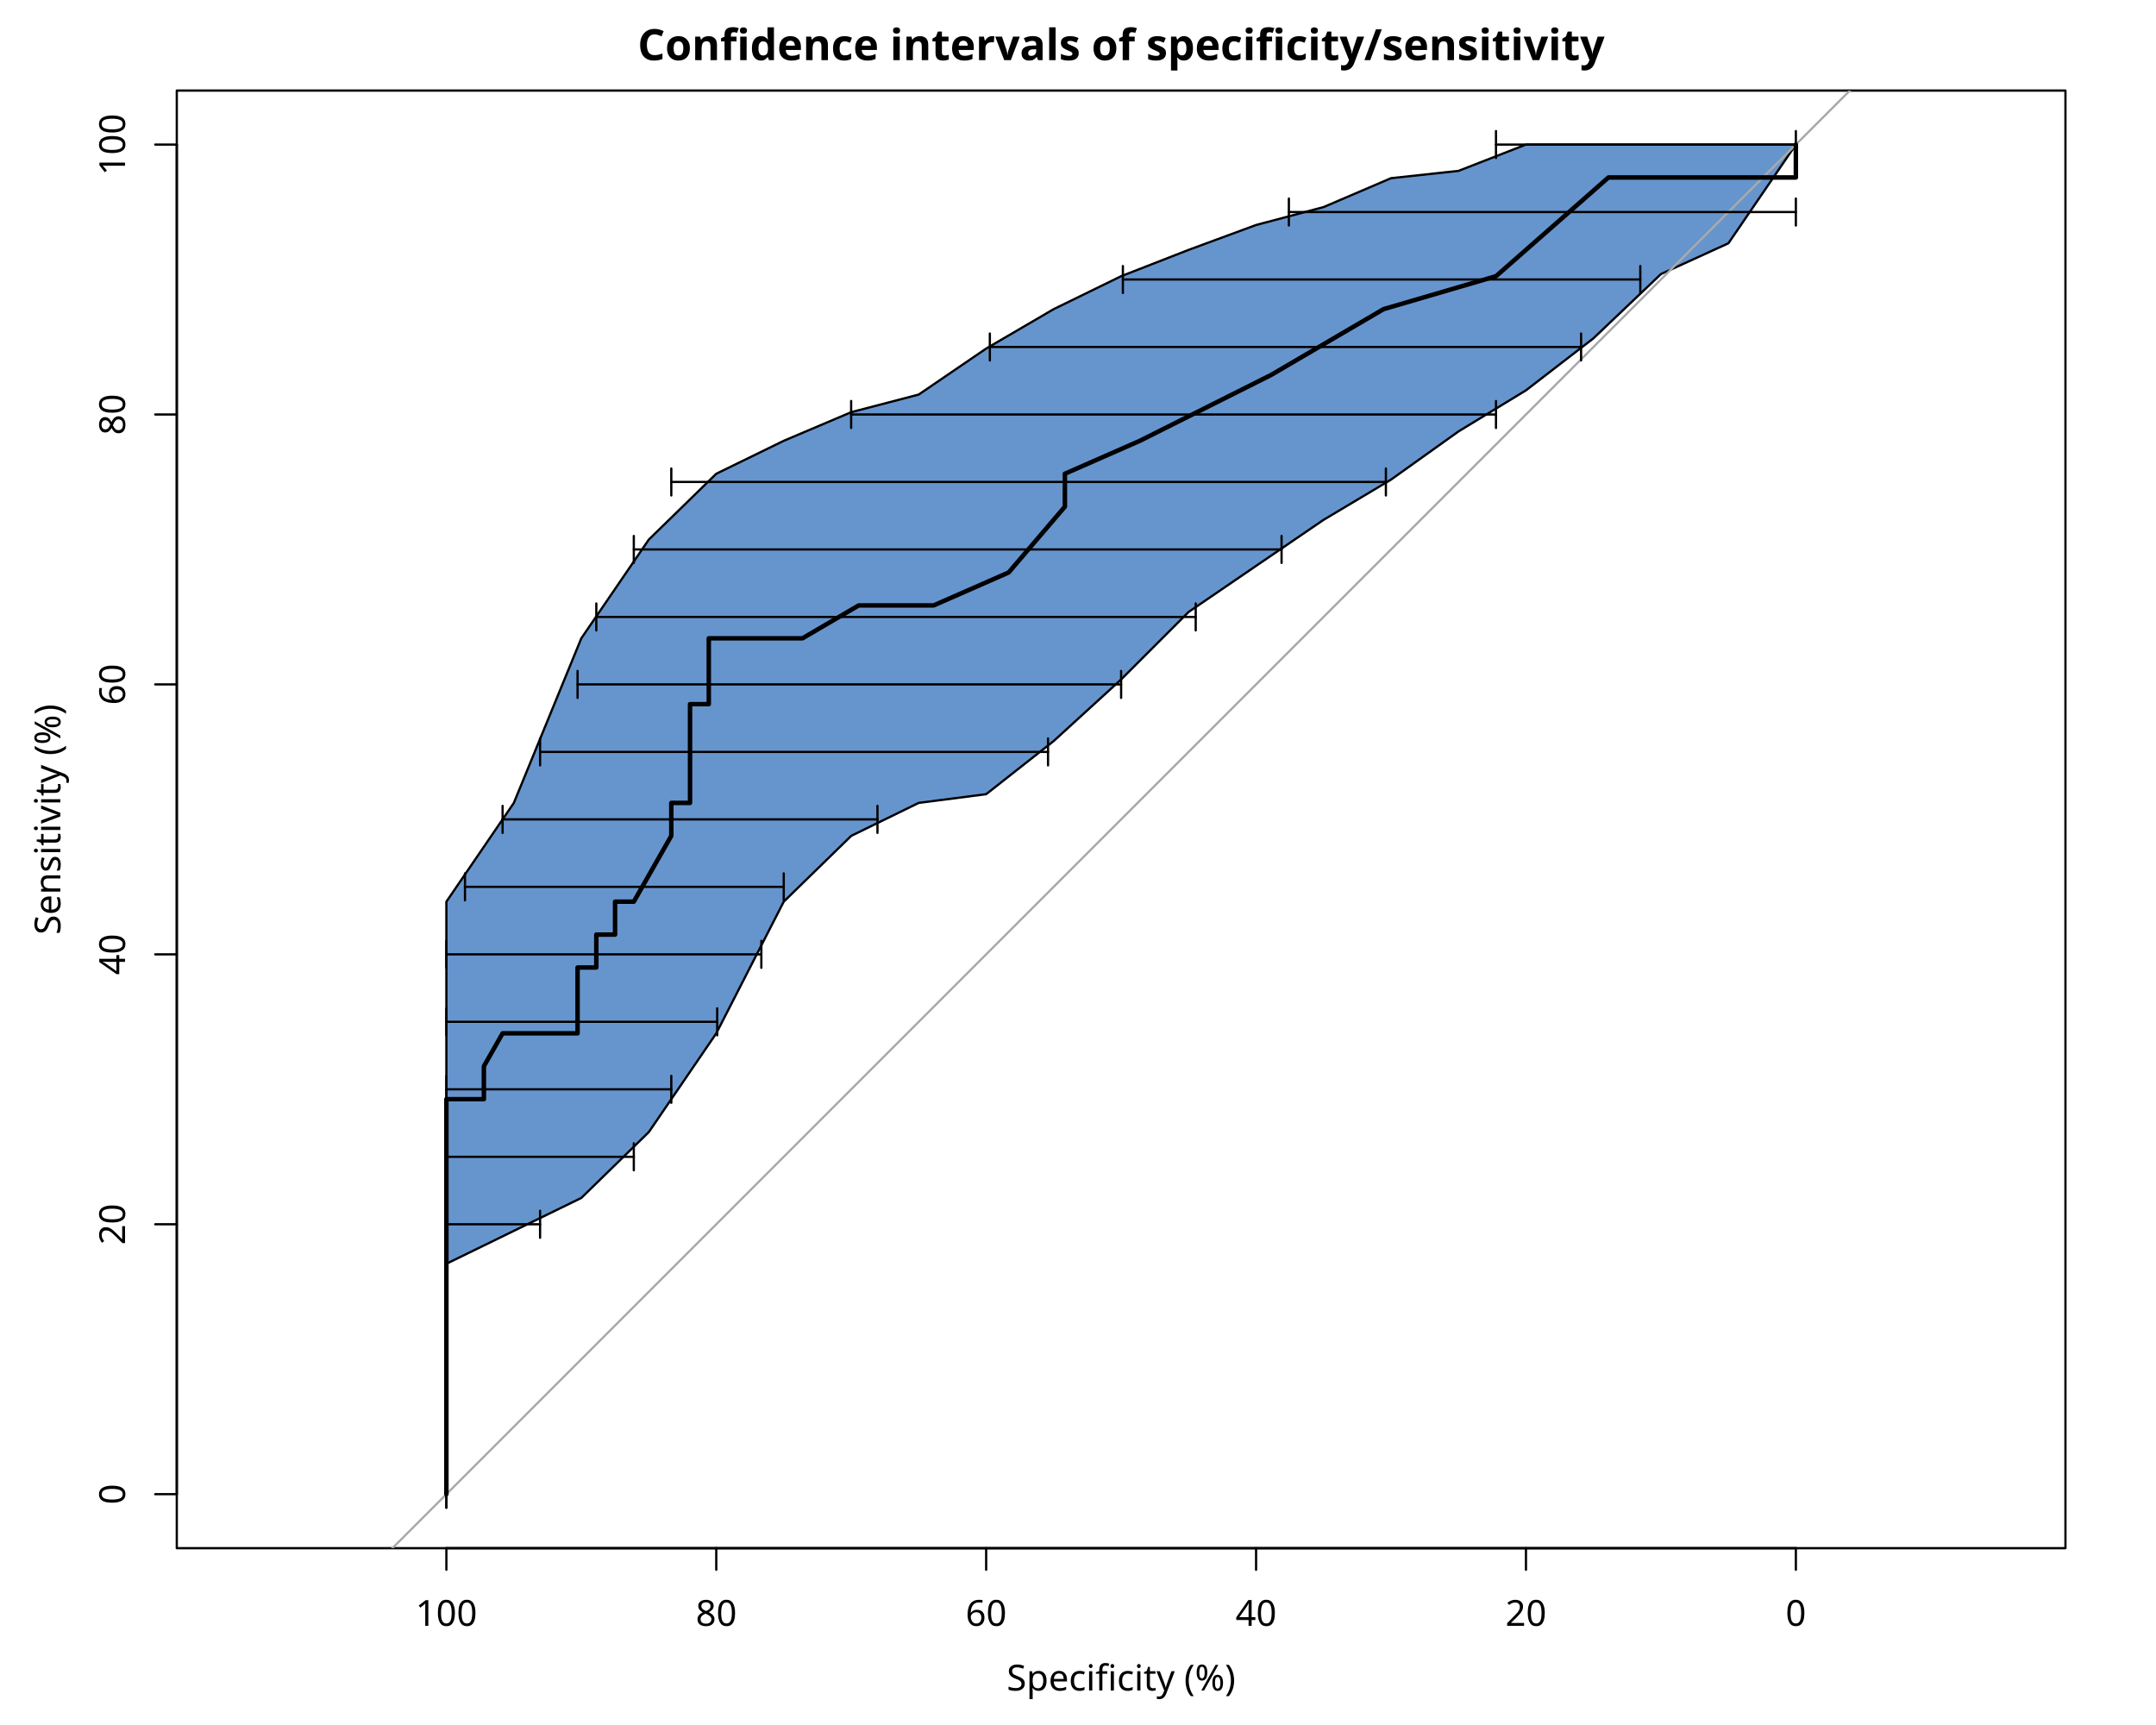
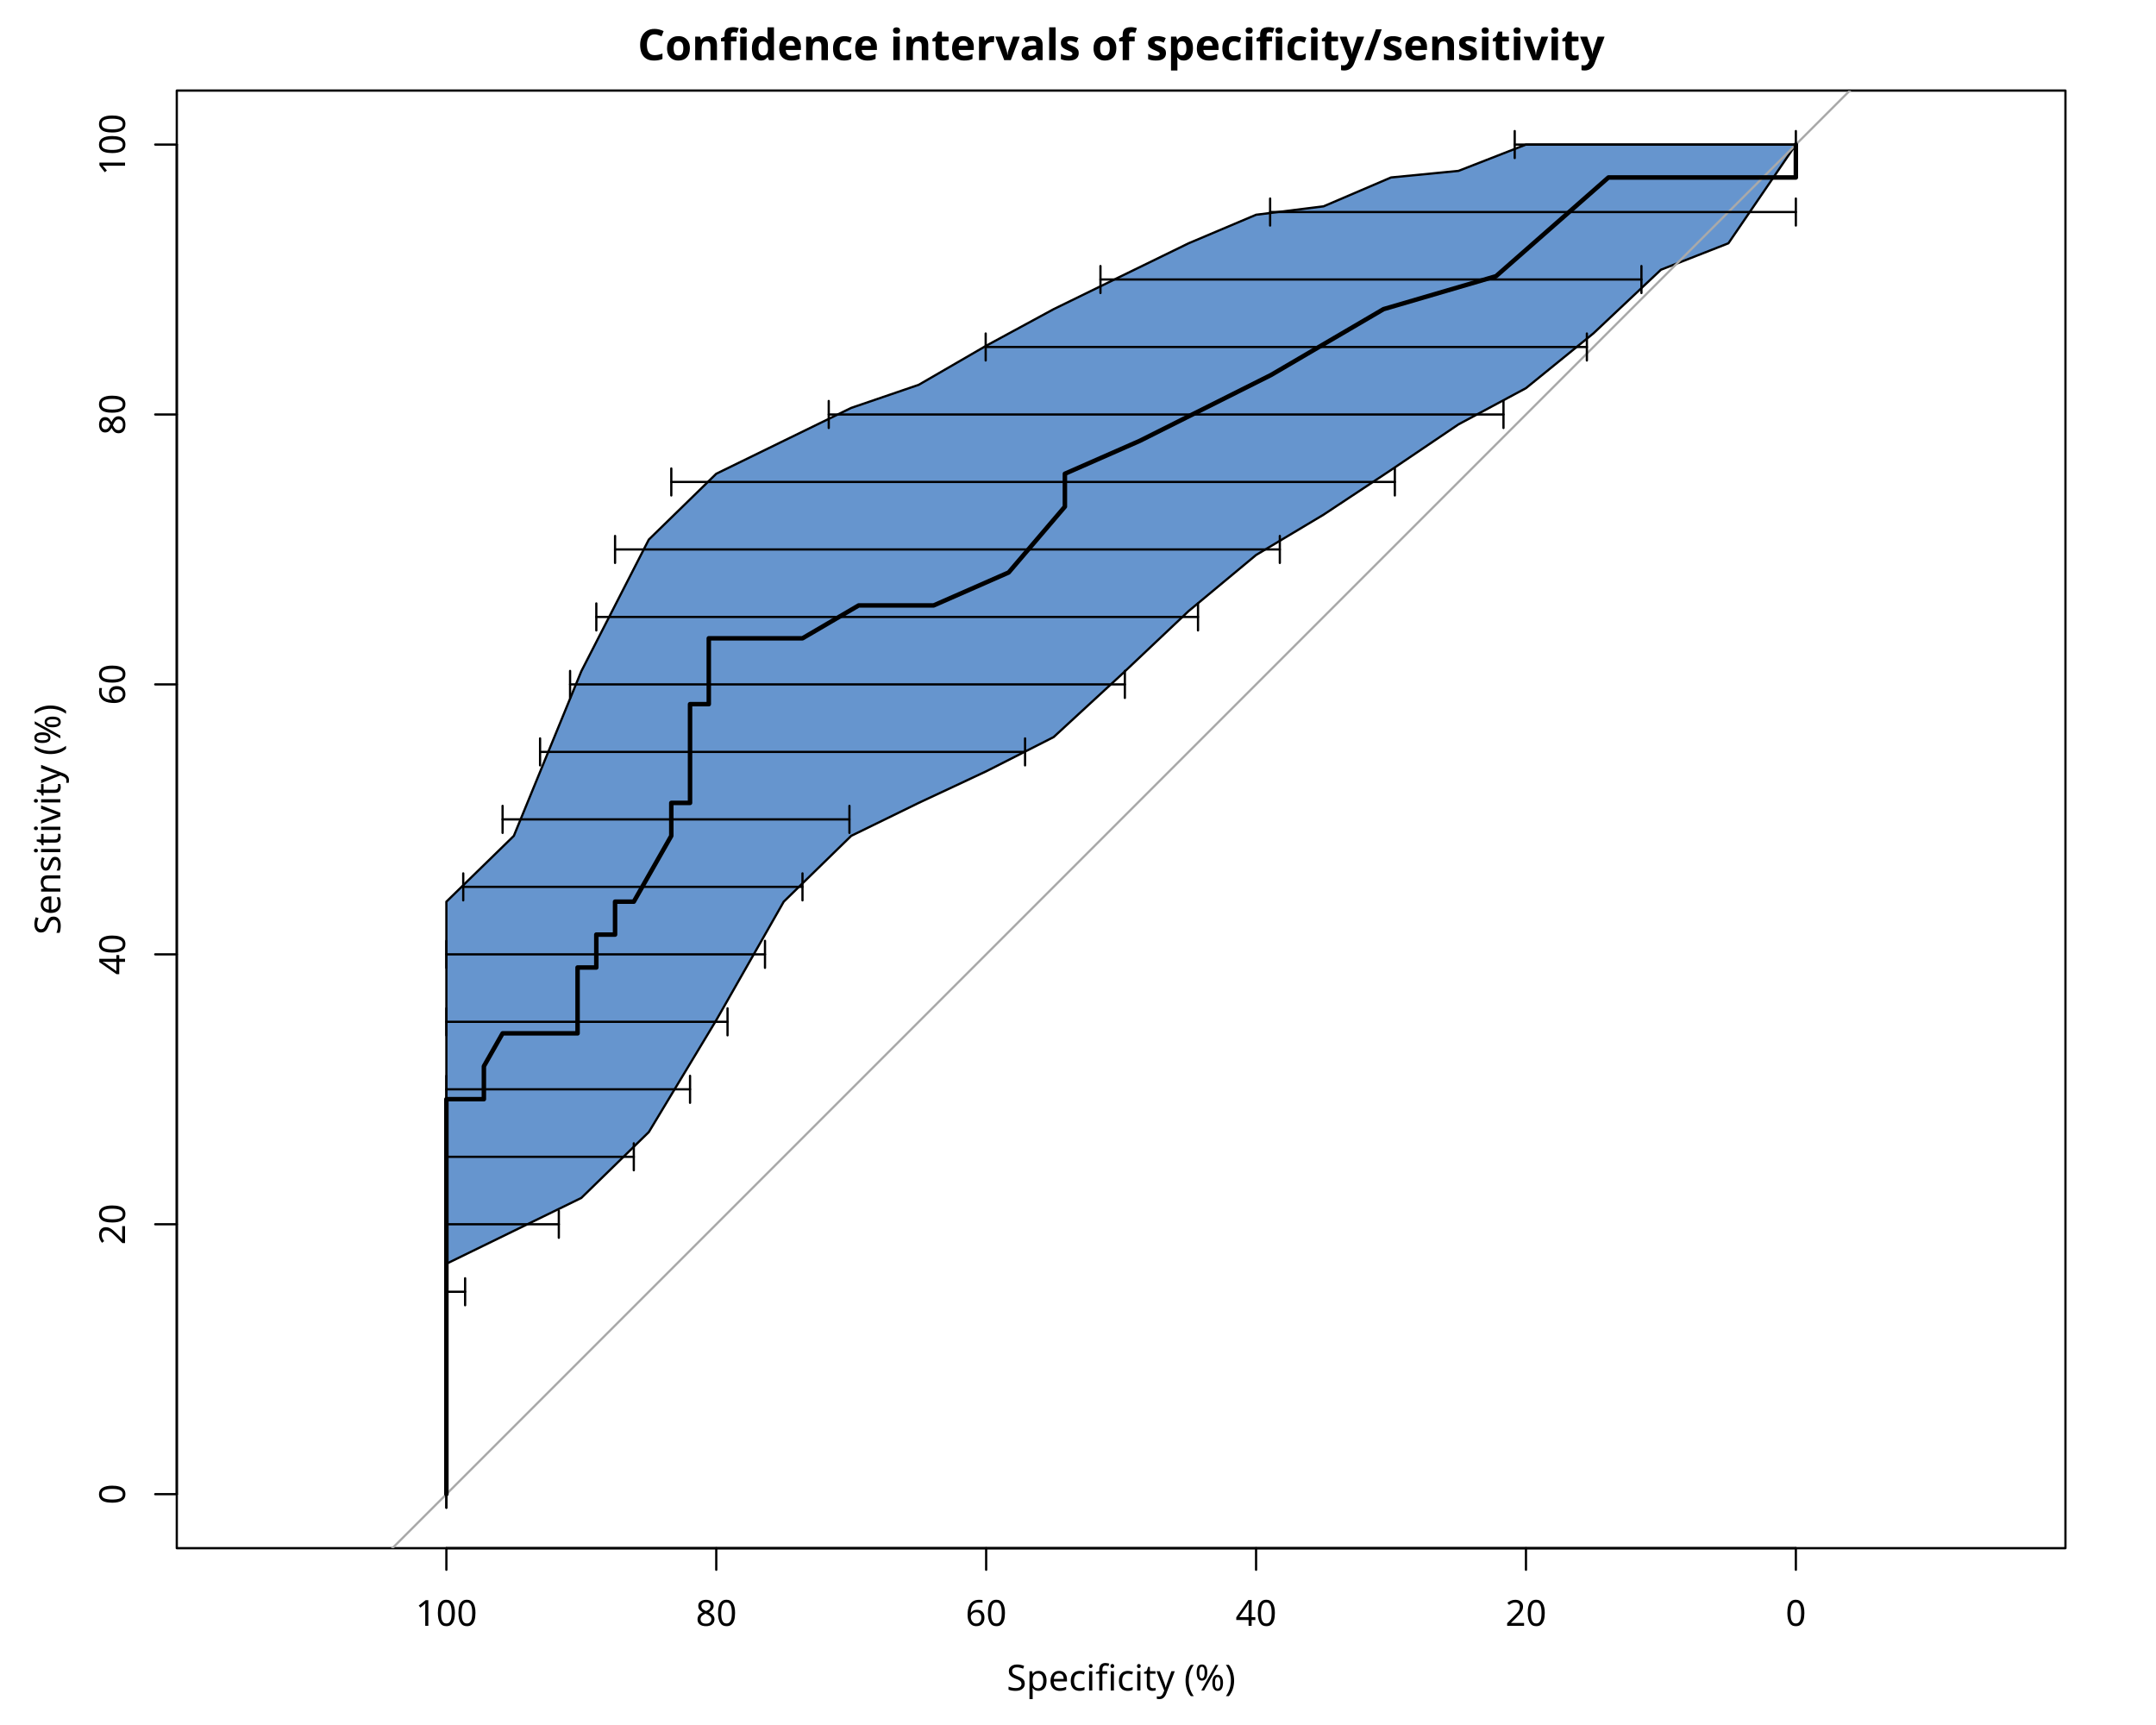
<svg xmlns="http://www.w3.org/2000/svg" class="svglite" data-engine-version="2.0" width="720.00pt" height="576.00pt" viewBox="0 0 720.00 576.00">
  <defs>
    <style type="text/css">
    .svglite line, .svglite polyline, .svglite polygon, .svglite path, .svglite rect, .svglite circle {
      fill: none;
      stroke: #000000;
      stroke-linecap: round;
      stroke-linejoin: round;
      stroke-miterlimit: 10.00;
    }
  </style>
  </defs>
  <rect width="100%" height="100%" style="stroke: none; fill: #FFFFFF;" />
  <defs>
    <clipPath id="cpMC4wMHw3MjAuMDB8MC4wMHw1NzYuMDA=">
      <rect x="0.00" y="0.00" width="720.00" height="576.00" />
    </clipPath>
  </defs>
  <g clip-path="url(#cpMC4wMHw3MjAuMDB8MC4wMHw1NzYuMDA=)">
    <text x="374.40" y="20.08" text-anchor="middle" style="font-size: 14.40px; font-weight: bold; font-family: sans;" textLength="279.37px" lengthAdjust="spacingAndGlyphs">Confidence intervals of specificity/sensitivity</text>
    <text x="374.40" y="564.48" text-anchor="middle" style="font-size: 12.00px; font-family: sans;" textLength="76.02px" lengthAdjust="spacingAndGlyphs">Specificity (%)</text>
    <text transform="translate(20.16,273.60) rotate(-90)" text-anchor="middle" style="font-size: 12.00px; font-family: sans;" textLength="76.02px" lengthAdjust="spacingAndGlyphs">Sensitivity (%)</text>
    <polygon points="59.04,516.96 689.76,516.96 689.76,30.24 59.04,30.24 " style="stroke-width: 0.75; fill: none;" />
    <line x1="599.73" y1="516.96" x2="149.07" y2="516.96" style="stroke-width: 0.75;" />
    <line x1="599.73" y1="516.96" x2="599.73" y2="524.16" style="stroke-width: 0.75;" />
    <line x1="509.60" y1="516.96" x2="509.60" y2="524.16" style="stroke-width: 0.75;" />
    <line x1="419.47" y1="516.96" x2="419.47" y2="524.16" style="stroke-width: 0.75;" />
    <line x1="329.33" y1="516.96" x2="329.33" y2="524.16" style="stroke-width: 0.75;" />
    <line x1="239.20" y1="516.96" x2="239.20" y2="524.16" style="stroke-width: 0.75;" />
    <line x1="149.07" y1="516.96" x2="149.07" y2="524.16" style="stroke-width: 0.75;" />
    <text x="149.07" y="542.88" text-anchor="middle" style="font-size: 12.00px; font-family: sans;" textLength="20.02px" lengthAdjust="spacingAndGlyphs">100</text>
    <text x="239.20" y="542.88" text-anchor="middle" style="font-size: 12.00px; font-family: sans;" textLength="13.35px" lengthAdjust="spacingAndGlyphs">80</text>
    <text x="329.33" y="542.88" text-anchor="middle" style="font-size: 12.00px; font-family: sans;" textLength="13.35px" lengthAdjust="spacingAndGlyphs">60</text>
    <text x="419.47" y="542.88" text-anchor="middle" style="font-size: 12.00px; font-family: sans;" textLength="13.35px" lengthAdjust="spacingAndGlyphs">40</text>
    <text x="509.60" y="542.88" text-anchor="middle" style="font-size: 12.00px; font-family: sans;" textLength="13.35px" lengthAdjust="spacingAndGlyphs">20</text>
    <text x="599.73" y="542.88" text-anchor="middle" style="font-size: 12.00px; font-family: sans;" textLength="6.67px" lengthAdjust="spacingAndGlyphs">0</text>
    <line x1="59.04" y1="498.93" x2="59.04" y2="48.27" style="stroke-width: 0.75;" />
    <line x1="59.04" y1="498.93" x2="51.84" y2="498.93" style="stroke-width: 0.75;" />
    <line x1="59.04" y1="408.80" x2="51.84" y2="408.80" style="stroke-width: 0.75;" />
    <line x1="59.04" y1="318.67" x2="51.84" y2="318.67" style="stroke-width: 0.75;" />
    <line x1="59.04" y1="228.53" x2="51.84" y2="228.53" style="stroke-width: 0.75;" />
    <line x1="59.04" y1="138.40" x2="51.84" y2="138.40" style="stroke-width: 0.75;" />
    <line x1="59.04" y1="48.27" x2="51.84" y2="48.27" style="stroke-width: 0.75;" />
    <text transform="translate(41.76,498.93) rotate(-90)" text-anchor="middle" style="font-size: 12.00px; font-family: sans;" textLength="6.67px" lengthAdjust="spacingAndGlyphs">0</text>
    <text transform="translate(41.76,408.80) rotate(-90)" text-anchor="middle" style="font-size: 12.00px; font-family: sans;" textLength="13.35px" lengthAdjust="spacingAndGlyphs">20</text>
    <text transform="translate(41.76,318.67) rotate(-90)" text-anchor="middle" style="font-size: 12.00px; font-family: sans;" textLength="13.35px" lengthAdjust="spacingAndGlyphs">40</text>
    <text transform="translate(41.76,228.53) rotate(-90)" text-anchor="middle" style="font-size: 12.00px; font-family: sans;" textLength="13.35px" lengthAdjust="spacingAndGlyphs">60</text>
    <text transform="translate(41.76,138.40) rotate(-90)" text-anchor="middle" style="font-size: 12.00px; font-family: sans;" textLength="13.35px" lengthAdjust="spacingAndGlyphs">80</text>
    <text transform="translate(41.76,48.27) rotate(-90)" text-anchor="middle" style="font-size: 12.00px; font-family: sans;" textLength="20.02px" lengthAdjust="spacingAndGlyphs">100</text>
  </g>
  <defs>
    <clipPath id="cpNTkuMDR8Njg5Ljc2fDMwLjI0fDUxNi45Ng==">
      <rect x="59.04" y="30.24" width="630.72" height="486.72" />
    </clipPath>
  </defs>
  <g clip-path="url(#cpNTkuMDR8Njg5Ljc2fDMwLjI0fDUxNi45Ng==)">
-     <polygon points="599.73,48.27 599.73,48.27 577.20,81.24 554.67,91.52 532.13,112.97 509.60,130.34 487.07,144.06 464.53,160.15 442.00,173.59 419.47,188.96 396.93,204.35 374.40,226.88 351.87,247.45 329.33,265.19 306.80,268.10 284.27,279.10 261.73,301.08 239.20,345.05 216.67,378.02 194.13,400.01 171.60,411.00 149.07,421.99 149.07,498.93 149.07,301.08 171.60,268.10 194.13,213.14 216.67,180.17 239.20,158.19 261.73,147.19 284.27,137.63 306.80,131.75 329.33,116.39 351.87,103.23 374.40,92.23 396.93,83.44 419.47,75.13 442.00,69.15 464.53,59.50 487.07,57.06 509.60,48.27 532.13,48.27 554.67,48.27 577.20,48.27 599.73,48.27 599.73,48.27 " style="stroke-width: 0.75; fill: #1C61B6; fill-opacity: 0.67;" />
+     <polygon points="599.73,48.27 599.73,48.27 577.20,81.24 554.67,90.07 532.13,111.31 509.60,129.61 487.07,141.70 464.53,156.94 442.00,171.86 419.47,185.32 396.93,204.05 374.40,225.36 351.87,246.12 329.33,257.56 306.80,268.10 284.27,279.10 261.73,301.08 239.20,340.65 216.67,378.02 194.13,400.01 171.60,411.00 149.07,421.99 149.07,498.93 149.07,301.08 171.60,279.10 194.13,224.14 216.67,180.17 239.20,158.19 261.73,147.19 284.27,136.20 306.80,128.50 329.33,115.45 351.87,103.23 374.40,92.23 396.93,81.24 419.47,71.71 442.00,68.90 464.53,59.26 487.07,57.06 509.60,48.27 532.13,48.27 554.67,48.27 577.20,48.27 599.73,48.27 599.73,48.27 " style="stroke-width: 0.75; fill: #1C61B6; fill-opacity: 0.67;" />
    <line x1="59.04" y1="588.96" x2="689.76" y2="-41.76" style="stroke-width: 0.75; stroke: #A9A9A9;" />
    <polyline points="599.73,48.27 599.73,59.26 568.44,59.26 549.66,59.26 537.14,59.26 499.59,92.23 462.03,103.23 424.47,125.21 380.66,147.19 355.62,158.19 355.62,169.18 336.84,191.16 311.81,202.15 286.77,202.15 267.99,213.14 255.47,213.14 249.21,213.14 236.70,213.14 236.70,224.14 236.70,235.13 230.44,235.13 230.44,246.12 230.44,257.11 230.44,268.10 224.18,268.10 224.18,279.10 217.92,290.09 211.66,301.08 205.40,301.08 205.40,312.07 199.14,312.07 199.14,323.06 192.88,323.06 192.88,345.05 186.62,345.05 180.36,345.05 167.84,345.05 161.59,356.04 161.59,367.03 149.07,367.03 149.07,378.02 149.07,389.01 149.07,400.01 149.07,411.00 149.07,432.98 149.07,443.97 149.07,454.97 149.07,465.96 149.07,476.95 149.07,487.94 149.07,498.93 " style="stroke-width: 1.50;" />
    <line x1="149.07" y1="498.93" x2="149.07" y2="498.93" style="stroke-width: 0.75;" />
    <line x1="149.07" y1="503.44" x2="149.07" y2="494.43" style="stroke-width: 0.75;" />
    <line x1="149.07" y1="503.44" x2="149.07" y2="494.43" style="stroke-width: 0.75;" />
    <line x1="149.07" y1="476.40" x2="149.07" y2="476.40" style="stroke-width: 0.75;" />
    <line x1="149.07" y1="480.91" x2="149.07" y2="471.89" style="stroke-width: 0.75;" />
    <line x1="149.07" y1="480.91" x2="149.07" y2="471.89" style="stroke-width: 0.75;" />
    <line x1="149.07" y1="453.87" x2="149.07" y2="453.87" style="stroke-width: 0.75;" />
    <line x1="149.07" y1="458.37" x2="149.07" y2="449.36" style="stroke-width: 0.75;" />
    <line x1="149.07" y1="458.37" x2="149.07" y2="449.36" style="stroke-width: 0.75;" />
-     <line x1="149.07" y1="431.33" x2="149.07" y2="431.33" style="stroke-width: 0.75;" />
+     <line x1="155.33" y1="431.33" x2="149.07" y2="431.33" style="stroke-width: 0.75;" />
+     <line x1="155.33" y1="435.84" x2="155.33" y2="426.83" style="stroke-width: 0.75;" />
    <line x1="149.07" y1="435.84" x2="149.07" y2="426.83" style="stroke-width: 0.75;" />
-     <line x1="149.07" y1="435.84" x2="149.07" y2="426.83" style="stroke-width: 0.75;" />
-     <line x1="180.36" y1="408.80" x2="149.07" y2="408.80" style="stroke-width: 0.75;" />
-     <line x1="180.36" y1="413.31" x2="180.36" y2="404.29" style="stroke-width: 0.75;" />
+     <line x1="186.62" y1="408.80" x2="149.07" y2="408.80" style="stroke-width: 0.75;" />
+     <line x1="186.62" y1="413.31" x2="186.62" y2="404.29" style="stroke-width: 0.75;" />
    <line x1="149.07" y1="413.31" x2="149.07" y2="404.29" style="stroke-width: 0.75;" />
    <line x1="211.66" y1="386.27" x2="149.07" y2="386.27" style="stroke-width: 0.75;" />
    <line x1="211.66" y1="390.77" x2="211.66" y2="381.76" style="stroke-width: 0.75;" />
    <line x1="149.07" y1="390.77" x2="149.07" y2="381.76" style="stroke-width: 0.75;" />
-     <line x1="224.18" y1="363.73" x2="149.07" y2="363.73" style="stroke-width: 0.75;" />
-     <line x1="224.18" y1="368.24" x2="224.18" y2="359.23" style="stroke-width: 0.75;" />
+     <line x1="230.44" y1="363.73" x2="149.07" y2="363.73" style="stroke-width: 0.75;" />
+     <line x1="230.44" y1="368.24" x2="230.44" y2="359.23" style="stroke-width: 0.75;" />
    <line x1="149.07" y1="368.24" x2="149.07" y2="359.23" style="stroke-width: 0.75;" />
-     <line x1="239.51" y1="341.20" x2="149.07" y2="341.20" style="stroke-width: 0.75;" />
-     <line x1="239.51" y1="345.71" x2="239.51" y2="336.69" style="stroke-width: 0.75;" />
+     <line x1="242.96" y1="341.20" x2="149.07" y2="341.20" style="stroke-width: 0.75;" />
+     <line x1="242.96" y1="345.71" x2="242.96" y2="336.69" style="stroke-width: 0.75;" />
    <line x1="149.07" y1="345.71" x2="149.07" y2="336.69" style="stroke-width: 0.75;" />
-     <line x1="254.25" y1="318.67" x2="149.07" y2="318.67" style="stroke-width: 0.75;" />
-     <line x1="254.25" y1="323.17" x2="254.25" y2="314.16" style="stroke-width: 0.75;" />
+     <line x1="255.47" y1="318.67" x2="149.07" y2="318.67" style="stroke-width: 0.75;" />
+     <line x1="255.47" y1="323.17" x2="255.47" y2="314.16" style="stroke-width: 0.75;" />
    <line x1="149.07" y1="323.17" x2="149.07" y2="314.16" style="stroke-width: 0.75;" />
-     <line x1="261.73" y1="296.13" x2="155.28" y2="296.13" style="stroke-width: 0.75;" />
-     <line x1="261.73" y1="300.64" x2="261.73" y2="291.63" style="stroke-width: 0.75;" />
-     <line x1="155.28" y1="300.64" x2="155.28" y2="291.63" style="stroke-width: 0.75;" />
-     <line x1="293.03" y1="273.60" x2="167.84" y2="273.60" style="stroke-width: 0.75;" />
-     <line x1="293.03" y1="278.11" x2="293.03" y2="269.09" style="stroke-width: 0.75;" />
+     <line x1="267.99" y1="296.13" x2="154.70" y2="296.13" style="stroke-width: 0.75;" />
+     <line x1="267.99" y1="300.64" x2="267.99" y2="291.63" style="stroke-width: 0.75;" />
+     <line x1="154.70" y1="300.64" x2="154.70" y2="291.63" style="stroke-width: 0.75;" />
+     <line x1="283.67" y1="273.60" x2="167.84" y2="273.60" style="stroke-width: 0.75;" />
+     <line x1="283.67" y1="278.11" x2="283.67" y2="269.09" style="stroke-width: 0.75;" />
    <line x1="167.84" y1="278.11" x2="167.84" y2="269.09" style="stroke-width: 0.75;" />
-     <line x1="349.99" y1="251.07" x2="180.36" y2="251.07" style="stroke-width: 0.75;" />
-     <line x1="349.99" y1="255.57" x2="349.99" y2="246.56" style="stroke-width: 0.75;" />
+     <line x1="342.32" y1="251.07" x2="180.36" y2="251.07" style="stroke-width: 0.75;" />
+     <line x1="342.32" y1="255.57" x2="342.32" y2="246.56" style="stroke-width: 0.75;" />
    <line x1="180.36" y1="255.57" x2="180.36" y2="246.56" style="stroke-width: 0.75;" />
-     <line x1="374.40" y1="228.53" x2="192.88" y2="228.53" style="stroke-width: 0.75;" />
-     <line x1="374.40" y1="233.04" x2="374.40" y2="224.03" style="stroke-width: 0.75;" />
-     <line x1="192.88" y1="233.04" x2="192.88" y2="224.03" style="stroke-width: 0.75;" />
-     <line x1="399.31" y1="206.00" x2="199.14" y2="206.00" style="stroke-width: 0.75;" />
-     <line x1="399.31" y1="210.51" x2="399.31" y2="201.49" style="stroke-width: 0.75;" />
+     <line x1="375.65" y1="228.53" x2="190.38" y2="228.53" style="stroke-width: 0.75;" />
+     <line x1="375.65" y1="233.04" x2="375.65" y2="224.03" style="stroke-width: 0.75;" />
+     <line x1="190.38" y1="233.04" x2="190.38" y2="224.03" style="stroke-width: 0.75;" />
+     <line x1="400.08" y1="206.00" x2="199.14" y2="206.00" style="stroke-width: 0.75;" />
+     <line x1="400.08" y1="210.51" x2="400.08" y2="201.49" style="stroke-width: 0.75;" />
    <line x1="199.14" y1="210.51" x2="199.14" y2="201.49" style="stroke-width: 0.75;" />
-     <line x1="427.98" y1="183.47" x2="211.66" y2="183.47" style="stroke-width: 0.75;" />
-     <line x1="427.98" y1="187.97" x2="427.98" y2="178.96" style="stroke-width: 0.75;" />
-     <line x1="211.66" y1="187.97" x2="211.66" y2="178.96" style="stroke-width: 0.75;" />
-     <line x1="462.82" y1="160.93" x2="224.18" y2="160.93" style="stroke-width: 0.75;" />
-     <line x1="462.82" y1="165.44" x2="462.82" y2="156.43" style="stroke-width: 0.75;" />
+     <line x1="427.40" y1="183.47" x2="205.40" y2="183.47" style="stroke-width: 0.75;" />
+     <line x1="427.40" y1="187.97" x2="427.40" y2="178.96" style="stroke-width: 0.75;" />
+     <line x1="205.40" y1="187.97" x2="205.40" y2="178.96" style="stroke-width: 0.75;" />
+     <line x1="465.81" y1="160.93" x2="224.18" y2="160.93" style="stroke-width: 0.75;" />
+     <line x1="465.81" y1="165.44" x2="465.81" y2="156.43" style="stroke-width: 0.75;" />
    <line x1="224.18" y1="165.44" x2="224.18" y2="156.43" style="stroke-width: 0.75;" />
-     <line x1="499.59" y1="138.40" x2="284.24" y2="138.40" style="stroke-width: 0.75;" />
-     <line x1="499.59" y1="142.91" x2="499.59" y2="133.89" style="stroke-width: 0.75;" />
-     <line x1="284.24" y1="142.91" x2="284.24" y2="133.89" style="stroke-width: 0.75;" />
-     <line x1="528.01" y1="115.87" x2="330.56" y2="115.87" style="stroke-width: 0.75;" />
-     <line x1="528.01" y1="120.37" x2="528.01" y2="111.36" style="stroke-width: 0.75;" />
-     <line x1="330.56" y1="120.37" x2="330.56" y2="111.36" style="stroke-width: 0.75;" />
-     <line x1="547.78" y1="93.33" x2="374.99" y2="93.33" style="stroke-width: 0.75;" />
-     <line x1="547.78" y1="97.84" x2="547.78" y2="88.83" style="stroke-width: 0.75;" />
-     <line x1="374.99" y1="97.84" x2="374.99" y2="88.83" style="stroke-width: 0.75;" />
-     <line x1="599.73" y1="70.80" x2="430.42" y2="70.80" style="stroke-width: 0.75;" />
+     <line x1="502.09" y1="138.40" x2="276.76" y2="138.40" style="stroke-width: 0.75;" />
+     <line x1="502.09" y1="142.91" x2="502.09" y2="133.89" style="stroke-width: 0.75;" />
+     <line x1="276.76" y1="142.91" x2="276.76" y2="133.89" style="stroke-width: 0.75;" />
+     <line x1="529.94" y1="115.87" x2="329.17" y2="115.87" style="stroke-width: 0.75;" />
+     <line x1="529.94" y1="120.37" x2="529.94" y2="111.36" style="stroke-width: 0.75;" />
+     <line x1="329.17" y1="120.37" x2="329.17" y2="111.36" style="stroke-width: 0.75;" />
+     <line x1="548.16" y1="93.33" x2="367.50" y2="93.33" style="stroke-width: 0.75;" />
+     <line x1="548.16" y1="97.84" x2="548.16" y2="88.83" style="stroke-width: 0.75;" />
+     <line x1="367.50" y1="97.84" x2="367.50" y2="88.83" style="stroke-width: 0.75;" />
+     <line x1="599.73" y1="70.80" x2="424.16" y2="70.80" style="stroke-width: 0.75;" />
    <line x1="599.73" y1="75.31" x2="599.73" y2="66.29" style="stroke-width: 0.75;" />
-     <line x1="430.42" y1="75.31" x2="430.42" y2="66.29" style="stroke-width: 0.75;" />
-     <line x1="599.73" y1="48.27" x2="499.59" y2="48.27" style="stroke-width: 0.75;" />
+     <line x1="424.16" y1="75.31" x2="424.16" y2="66.29" style="stroke-width: 0.75;" />
+     <line x1="599.73" y1="48.27" x2="505.84" y2="48.27" style="stroke-width: 0.75;" />
    <line x1="599.73" y1="52.77" x2="599.73" y2="43.76" style="stroke-width: 0.75;" />
-     <line x1="499.59" y1="52.77" x2="499.59" y2="43.76" style="stroke-width: 0.75;" />
+     <line x1="505.84" y1="52.77" x2="505.84" y2="43.76" style="stroke-width: 0.75;" />
  </g>
</svg>
